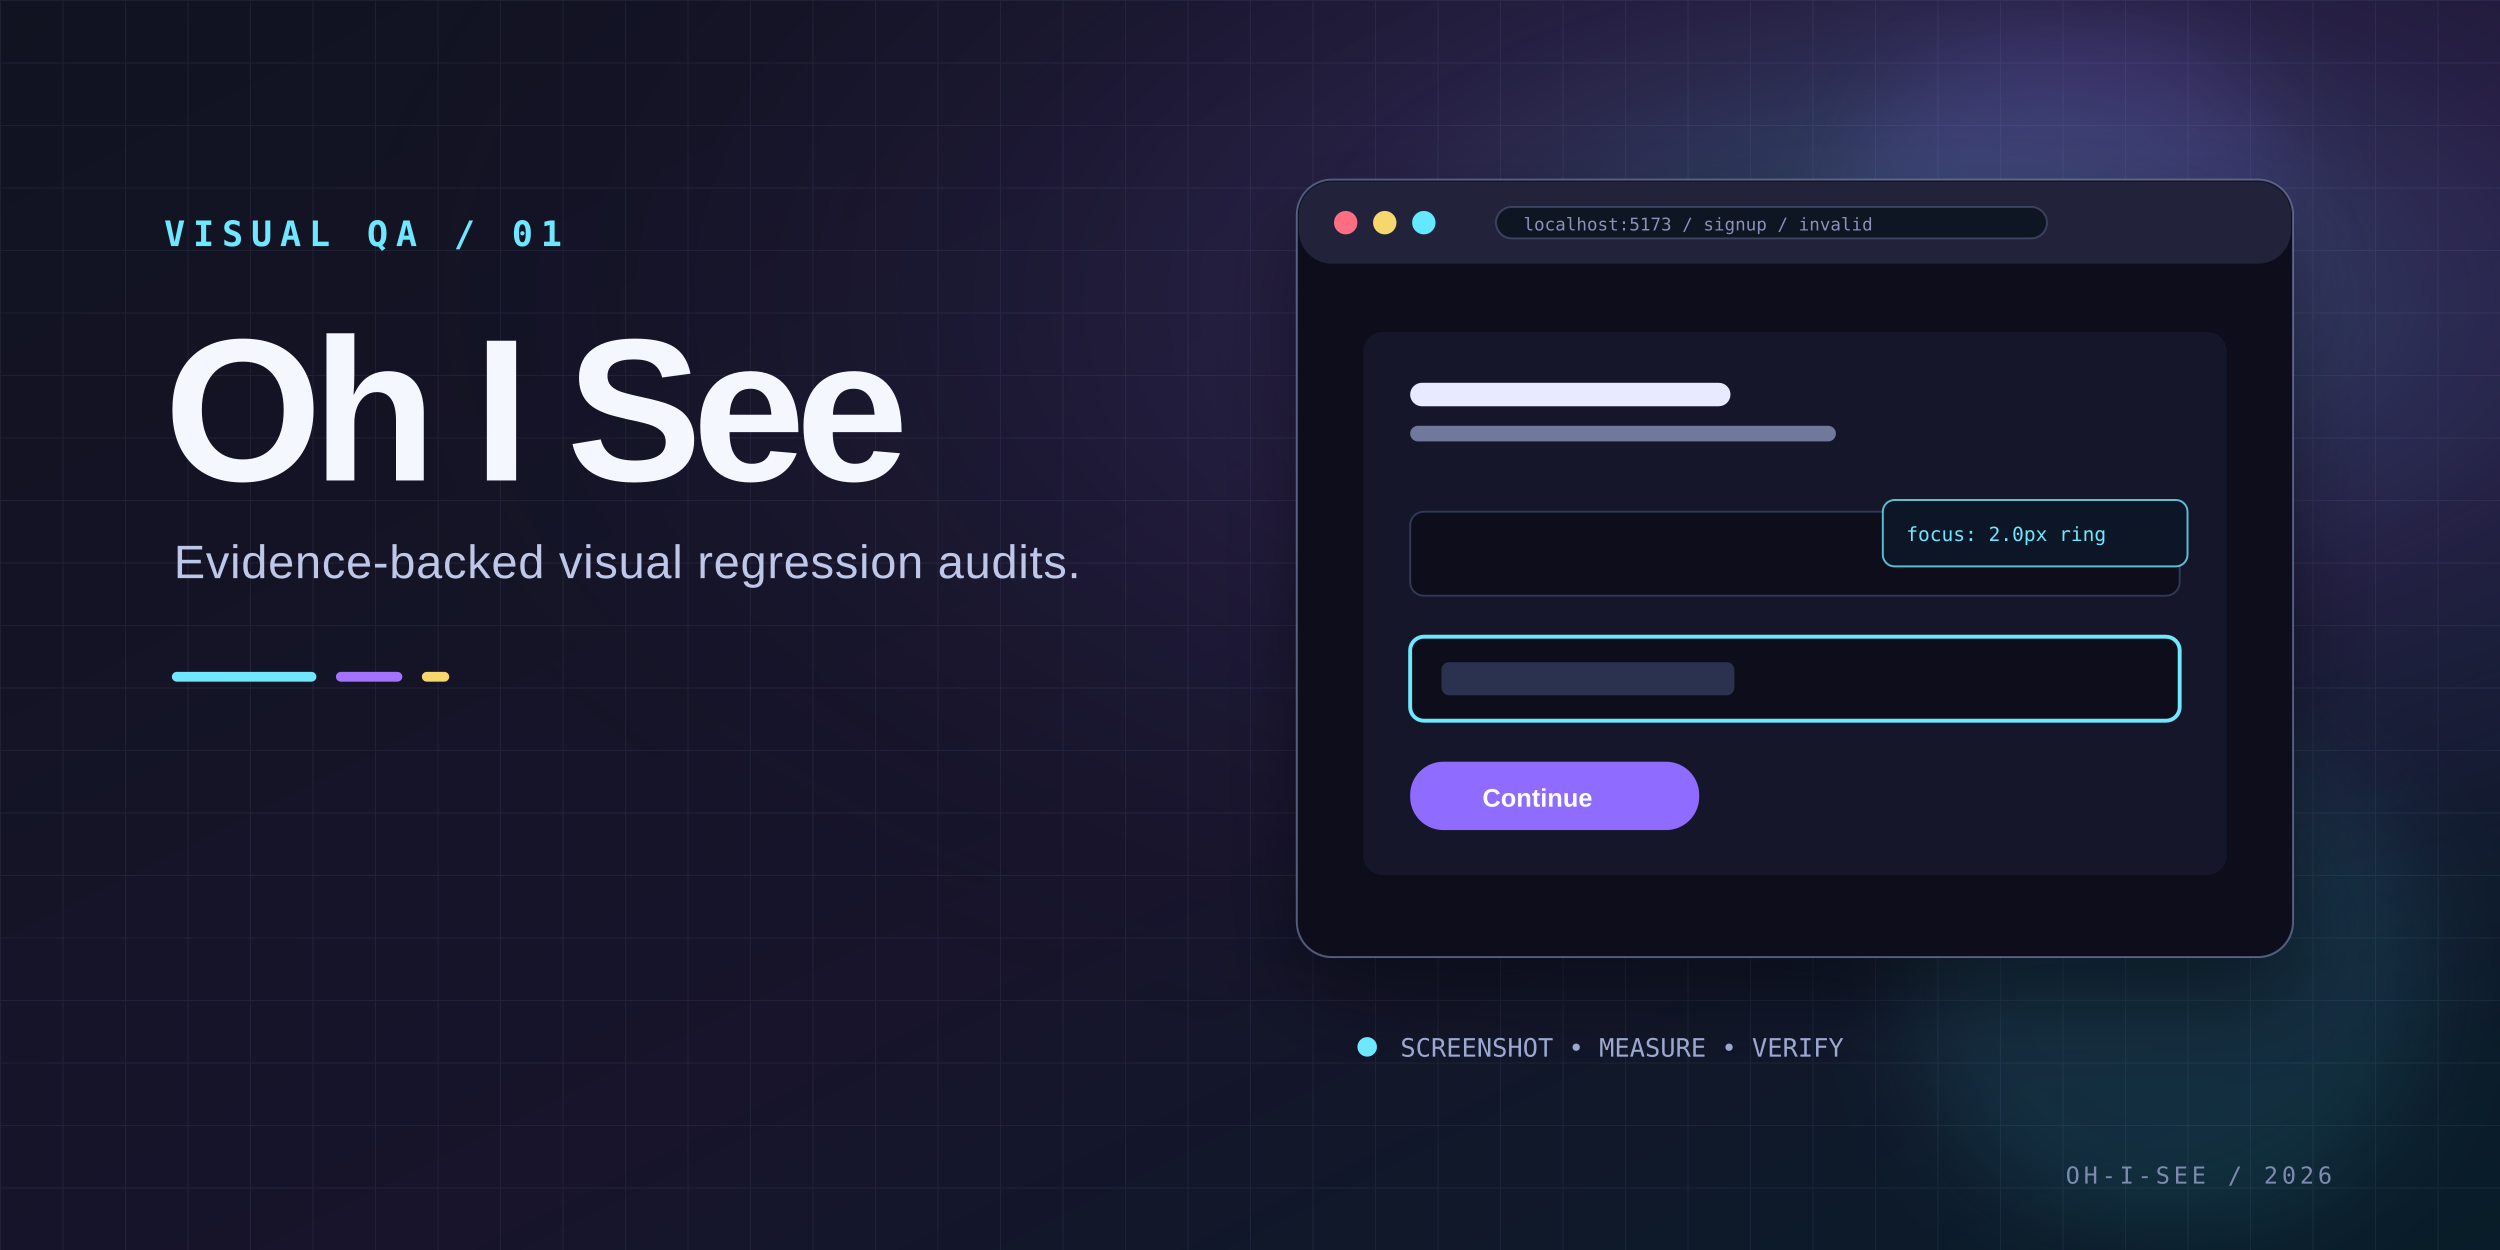
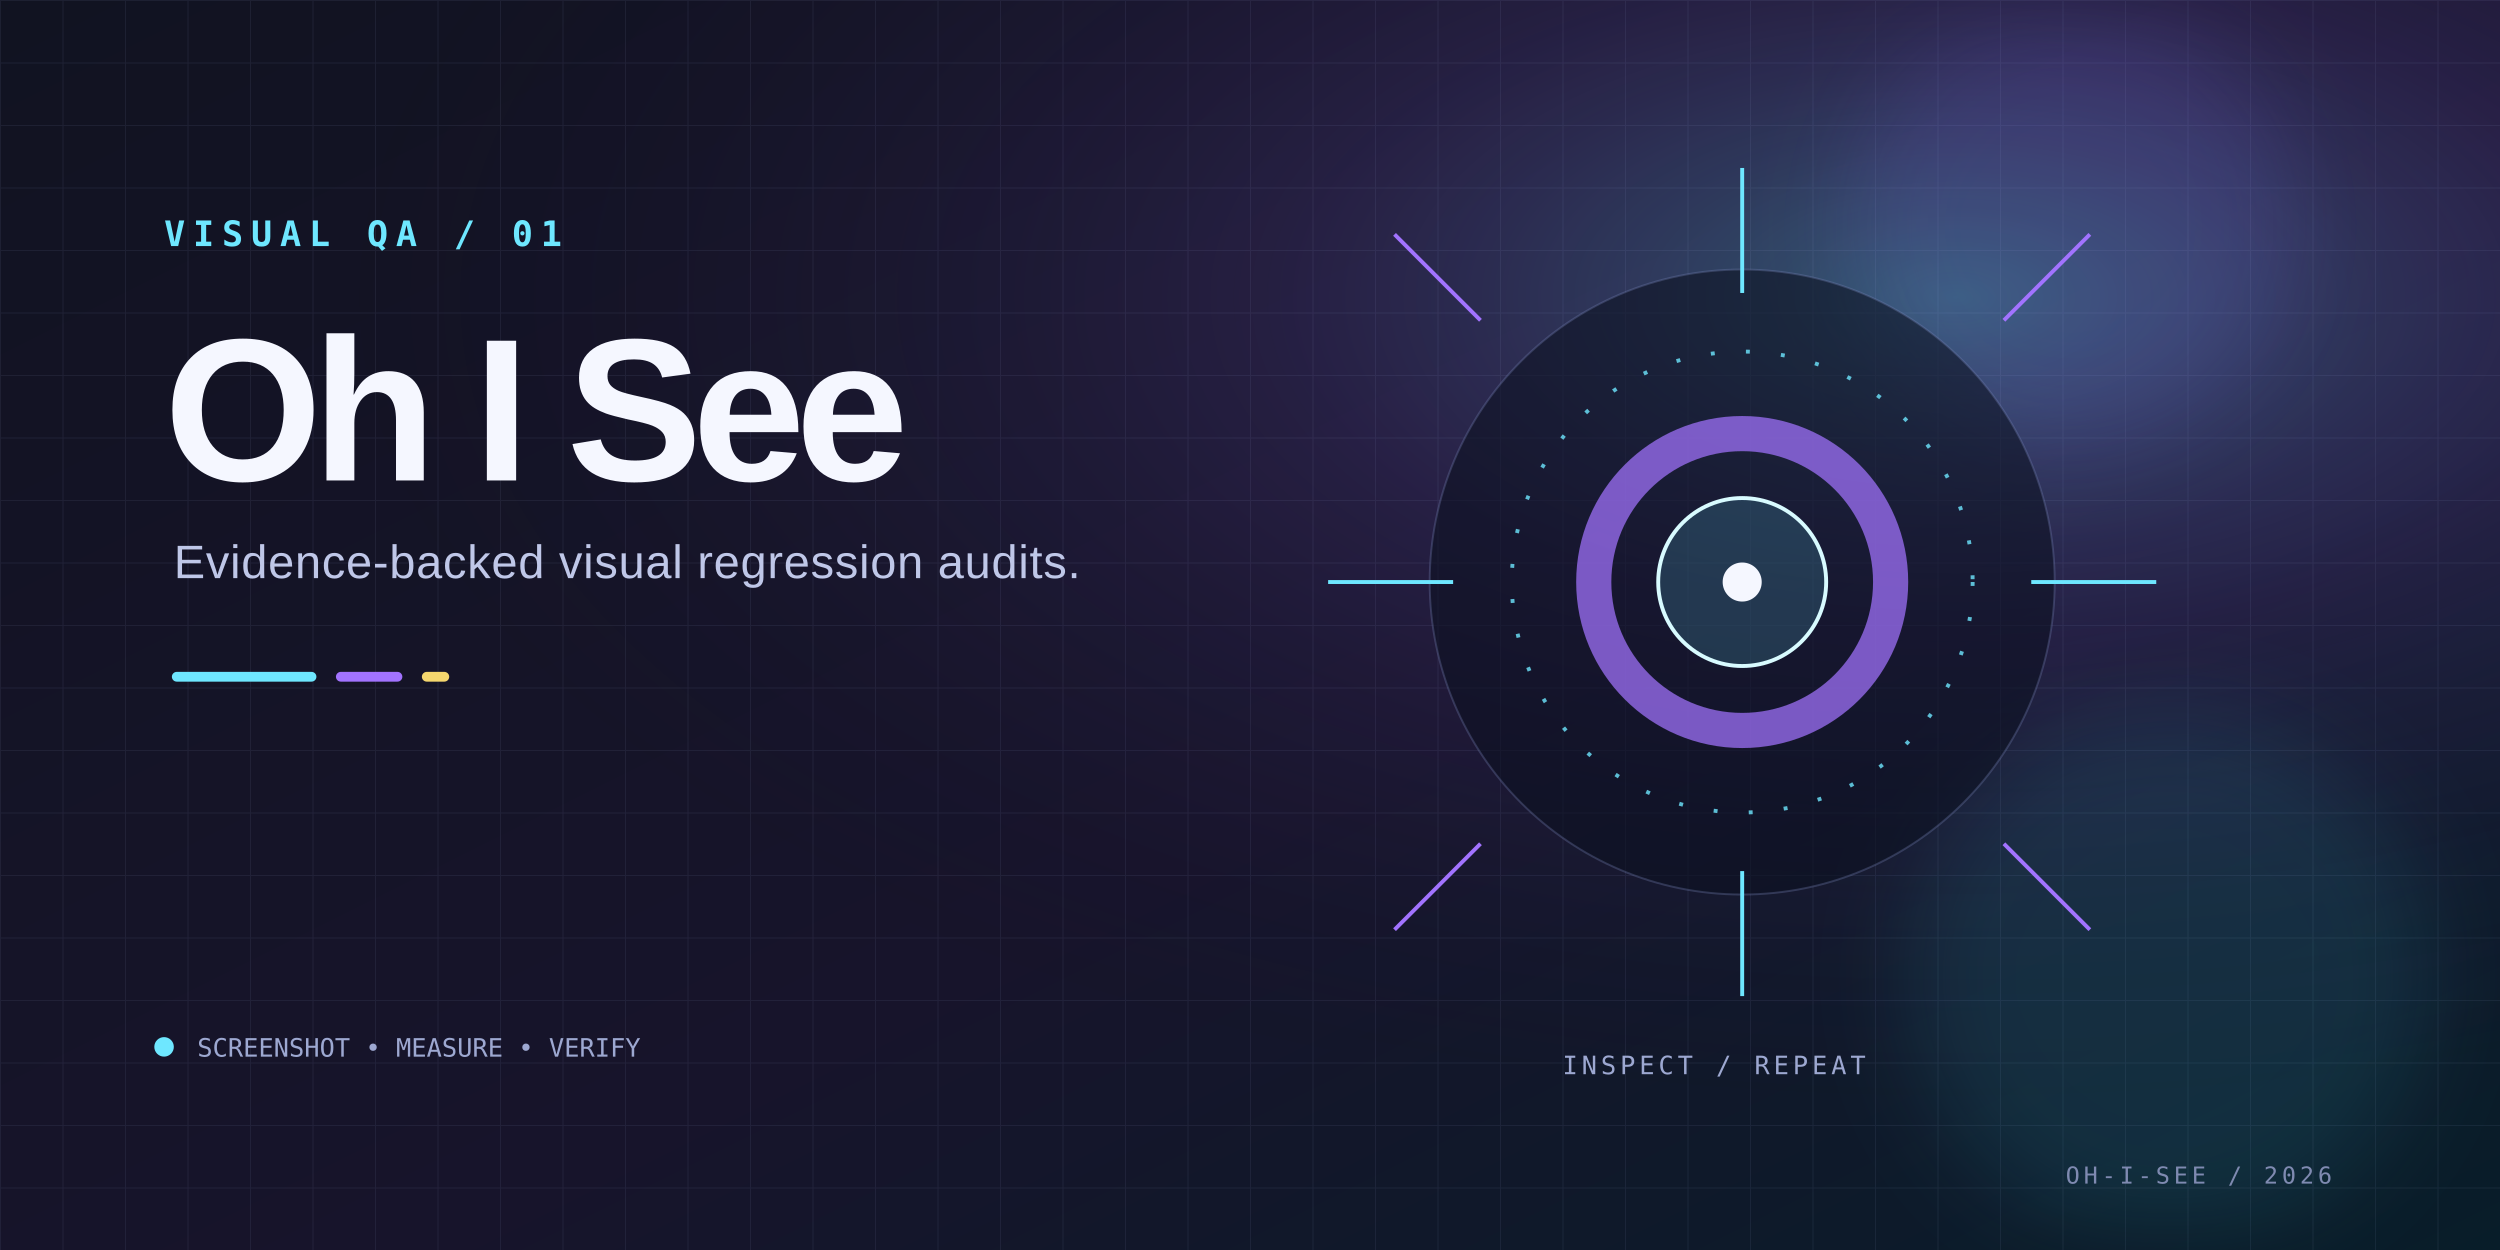
<svg xmlns="http://www.w3.org/2000/svg" width="1280" height="640" viewBox="0 0 1280 640" role="img" aria-labelledby="title desc">
  <defs>
    <linearGradient id="bg" x1="0" y1="0" x2="1" y2="1">
      <stop offset="0" stop-color="#111321" />
      <stop offset="0.58" stop-color="#17142b" />
      <stop offset="1" stop-color="#081d29" />
    </linearGradient>
    <radialGradient id="glow" cx="78%" cy="24%" r="68%">
      <stop offset="0" stop-color="#64e8ff" stop-opacity=".34" />
      <stop offset=".4" stop-color="#9b6cff" stop-opacity=".12" />
      <stop offset="1" stop-color="#000" stop-opacity="0" />
    </radialGradient>
    <pattern id="grid" width="32" height="32" patternUnits="userSpaceOnUse">
      <path d="M32 0H0V32" fill="none" stroke="#b7c7ff" stroke-opacity=".075" />
    </pattern>
    <filter id="shadow" x="-20%" y="-20%" width="140%" height="160%">
      <feDropShadow dx="0" dy="20" stdDeviation="22" flood-color="#000" flood-opacity=".42" />
    </filter>
    <filter id="soft" x="-50%" y="-50%" width="200%" height="200%">
      <feGaussianBlur stdDeviation="24" />
    </filter>
  </defs>
  <rect width="1280" height="640" fill="url(#bg)" />
  <rect width="1280" height="640" fill="url(#glow)" />
  <rect width="1280" height="640" fill="url(#grid)" />
  <circle cx="1060" cy="116" r="115" fill="#8f6cff" opacity=".14" filter="url(#soft)" />
  <circle cx="1110" cy="500" r="135" fill="#47e6ff" opacity=".1" filter="url(#soft)" />
  <g transform="translate(84 100)">
    <text x="0" y="26" fill="#6ee7ff" font-family="monospace" font-size="18" font-weight="700" letter-spacing="4">VISUAL QA / 01</text>
    <text x="0" y="146" fill="#f5f7ff" font-family="Arial, Helvetica, sans-serif" font-size="104" font-weight="800" letter-spacing="-5">Oh I See</text>
    <text x="5" y="196" fill="#bfc7e8" font-family="Arial, Helvetica, sans-serif" font-size="24" letter-spacing=".4">Evidence-backed visual regression audits.</text>
    <rect x="4" y="244" width="74" height="5" rx="2.5" fill="#6ee7ff" />
    <rect x="88" y="244" width="34" height="5" rx="2.5" fill="#a273ff" />
    <rect x="132" y="244" width="14" height="5" rx="2.5" fill="#f5d76e" />
  </g>
-   <g transform="translate(664 92)" filter="url(#shadow)">
-     <rect width="510" height="398" rx="18" fill="#0c0f1d" stroke="#8d9acb" stroke-opacity=".5" />
-     <rect x="1" y="1" width="508" height="42" rx="17" fill="#20243a" />
-     <circle cx="25" cy="22" r="6" fill="#ff6d83" />
-     <circle cx="45" cy="22" r="6" fill="#f5d76e" />
-     <circle cx="65" cy="22" r="6" fill="#64e8ff" />
-     <rect x="102" y="14" width="282" height="16" rx="8" fill="#0f1221" stroke="#707ba6" stroke-opacity=".4" />
-     <text x="116" y="26" fill="#8993b8" font-family="monospace" font-size="9">localhost:5173 / signup / invalid</text>
-     <rect x="34" y="78" width="442" height="278" rx="10" fill="#14182a" />
-     <rect x="58" y="104" width="164" height="12" rx="6" fill="#e8ebff" />
-     <rect x="58" y="126" width="218" height="8" rx="4" fill="#6f789c" />
-     <rect x="58" y="170" width="394" height="43" rx="7" fill="#0b0e1a" stroke="#303855" />
-     <rect x="58" y="234" width="394" height="43" rx="7" fill="#0b0e1a" stroke="#6ee7ff" stroke-width="2" />
-     <rect x="74" y="247" width="150" height="17" rx="4" fill="#2a3150" />
-     <rect x="58" y="298" width="148" height="35" rx="17" fill="#8f6cff" />
-     <text x="95" y="321" fill="#fff" font-family="Arial, Helvetica, sans-serif" font-size="13" font-weight="700">Continue</text>
-     <rect x="300" y="164" width="156" height="34" rx="6" fill="#101525" stroke="#6ee7ff" stroke-opacity=".8" />
-     <text x="312" y="185" fill="#6ee7ff" font-family="monospace" font-size="10">focus: 2.0px ring</text>
+   <g transform="translate(892 298)">
+     <circle r="160" fill="#0c1020" fill-opacity=".58" stroke="#7d8ac0" stroke-opacity=".3" />
+     <circle r="118" fill="none" stroke="#6ee7ff" stroke-width="2" stroke-dasharray="2 16" opacity=".8" />
+     <circle r="76" fill="none" stroke="#a273ff" stroke-width="18" stroke-opacity=".72" />
+     <circle r="43" fill="#64e8ff" fill-opacity=".16" stroke="#d8fbff" stroke-width="2" />
+     <circle r="10" fill="#f5f7ff" />
+     <path d="M-212 0H-148 M148 0H212 M0-212V-148 M0 148V212" stroke="#6ee7ff" stroke-width="2" />
+     <path d="M-178-178L-134-134 M178-178L134-134 M-178 178L-134 134 M178 178L134 134" stroke="#a273ff" stroke-width="2" />
+     <text x="-92" y="252" fill="#9da8d1" font-family="monospace" font-size="13" letter-spacing="2">INSPECT / REPEAT</text>
  </g>
-   <g transform="translate(700 536)">
+   <g transform="translate(84 536)">
    <circle cx="0" cy="0" r="5" fill="#6ee7ff" />
    <text x="17" y="5" fill="#9da8d1" font-family="monospace" font-size="13">SCREENSHOT  •  MEASURE  •  VERIFY</text>
  </g>
  <text x="1194" y="606" text-anchor="end" fill="#7f8ab1" font-family="monospace" font-size="12" letter-spacing="2">OH-I-SEE / 2026</text>
</svg>
